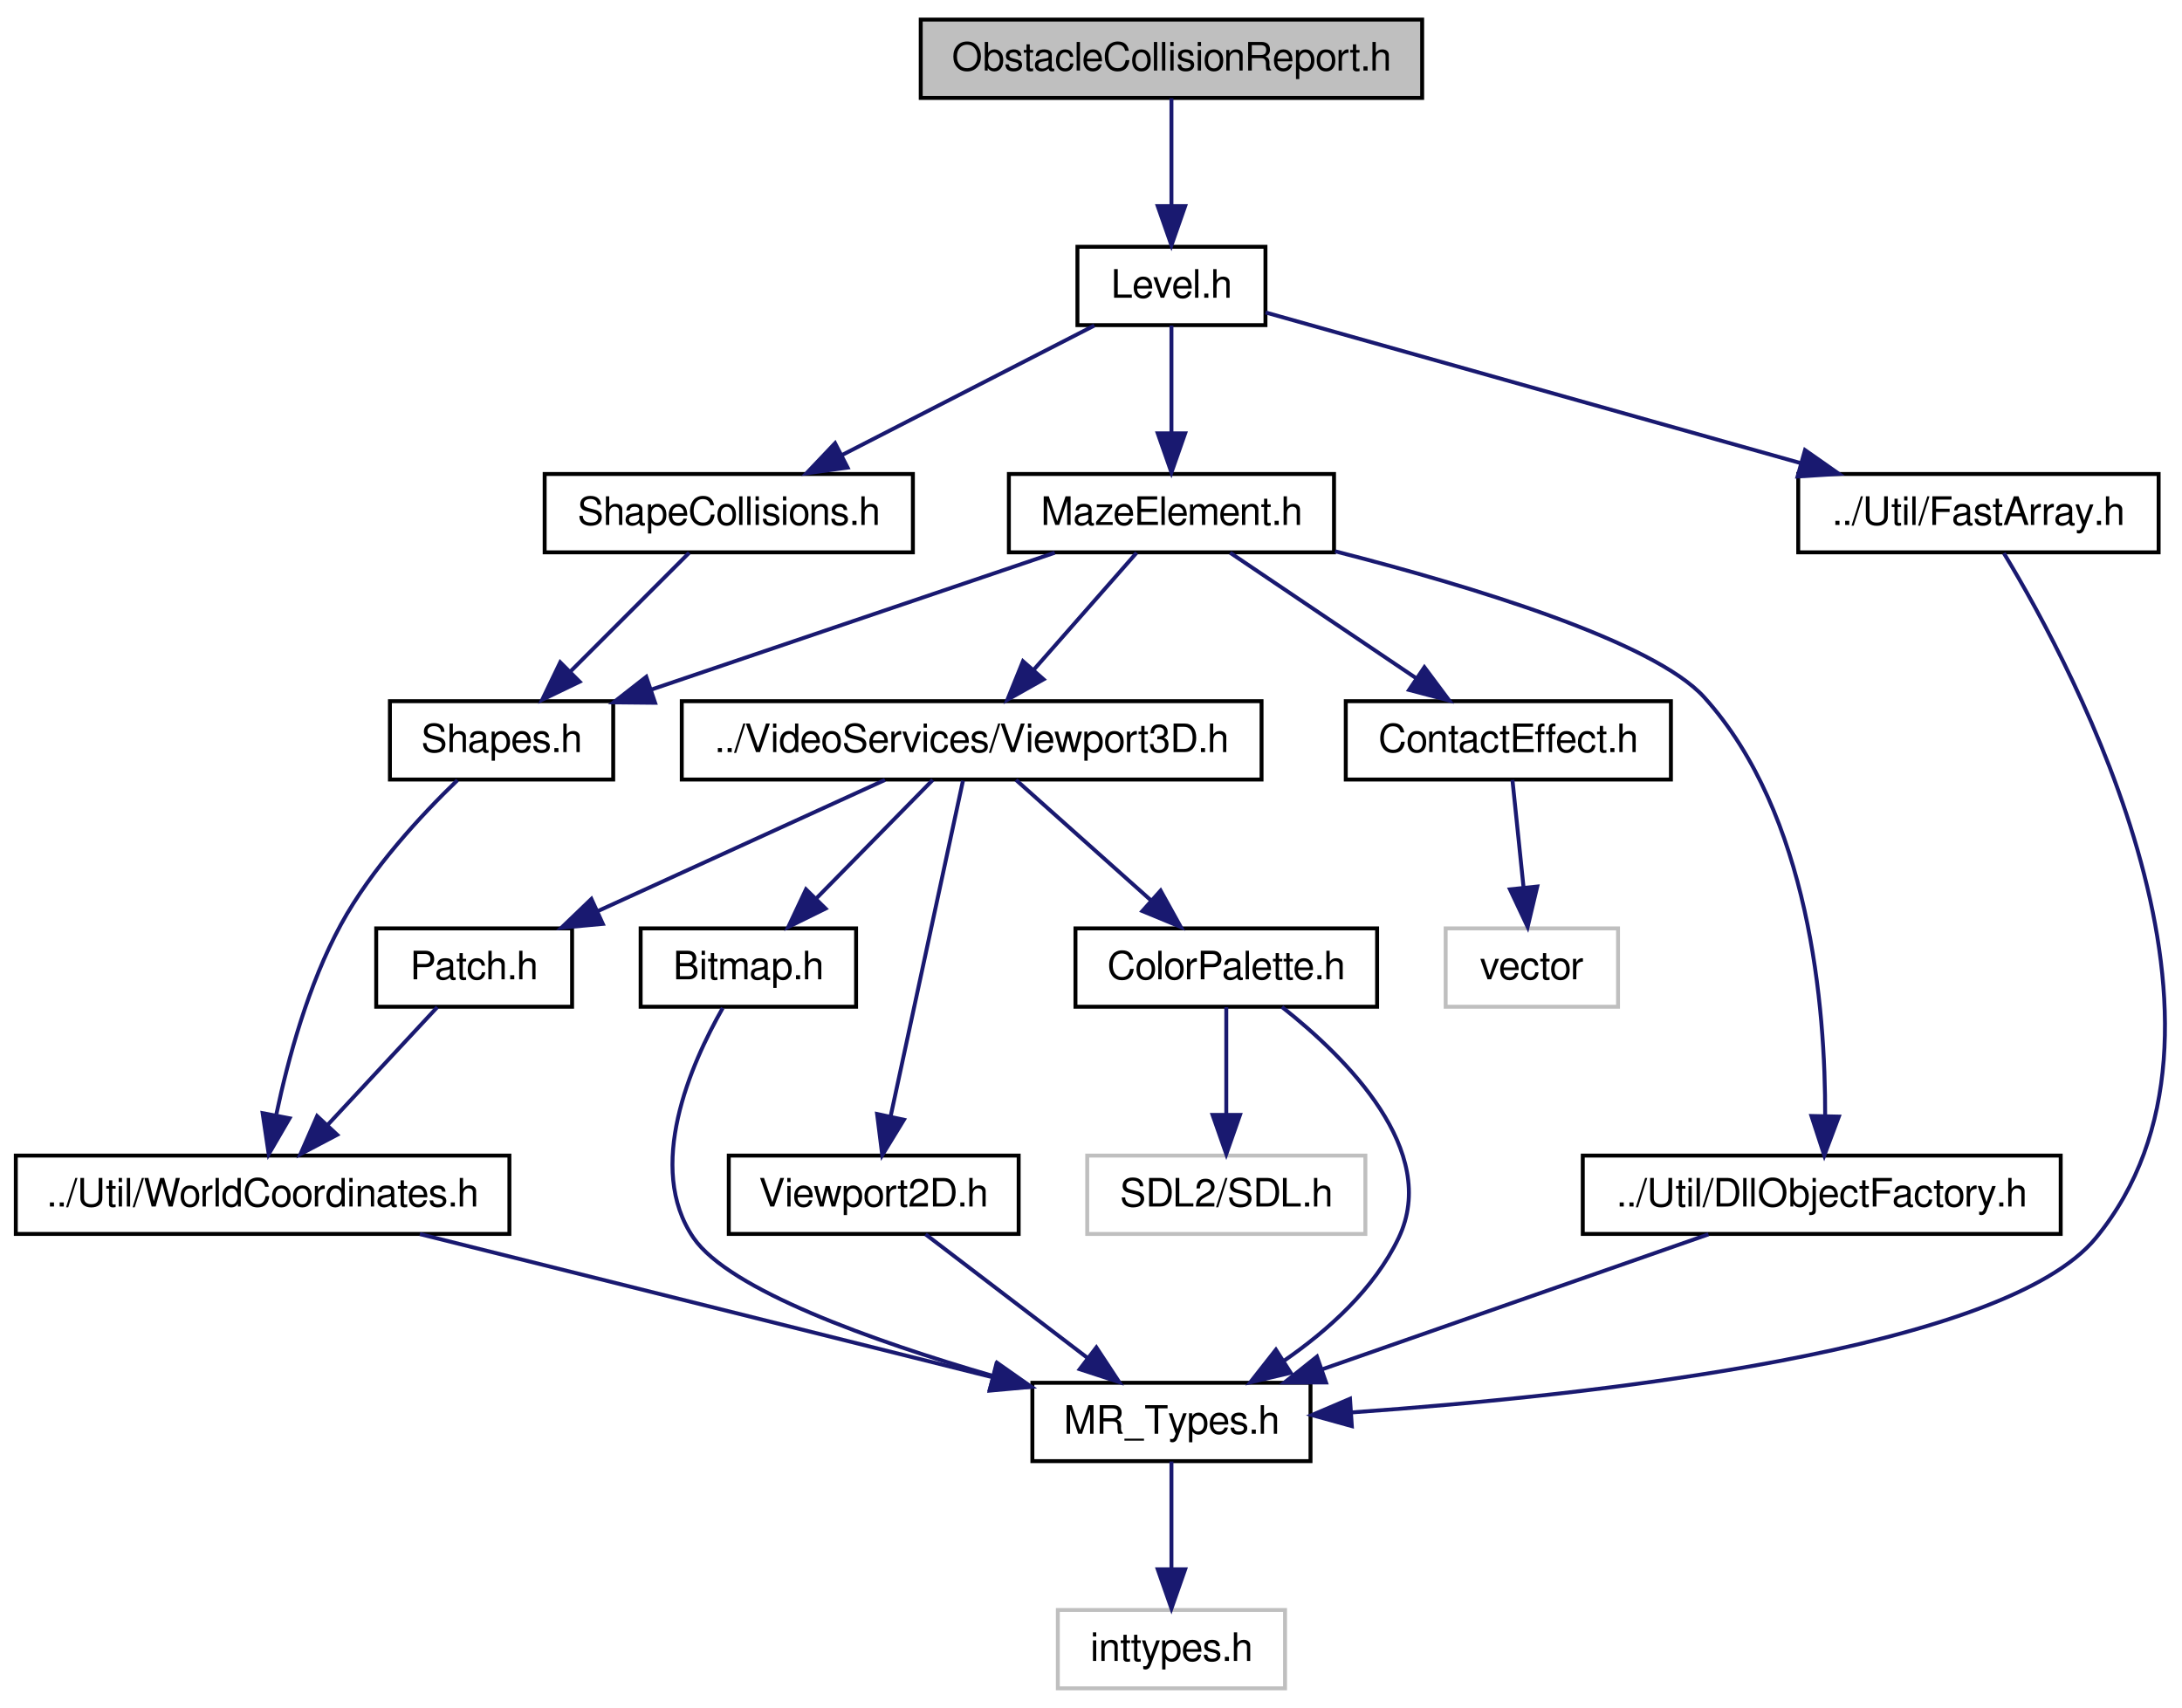
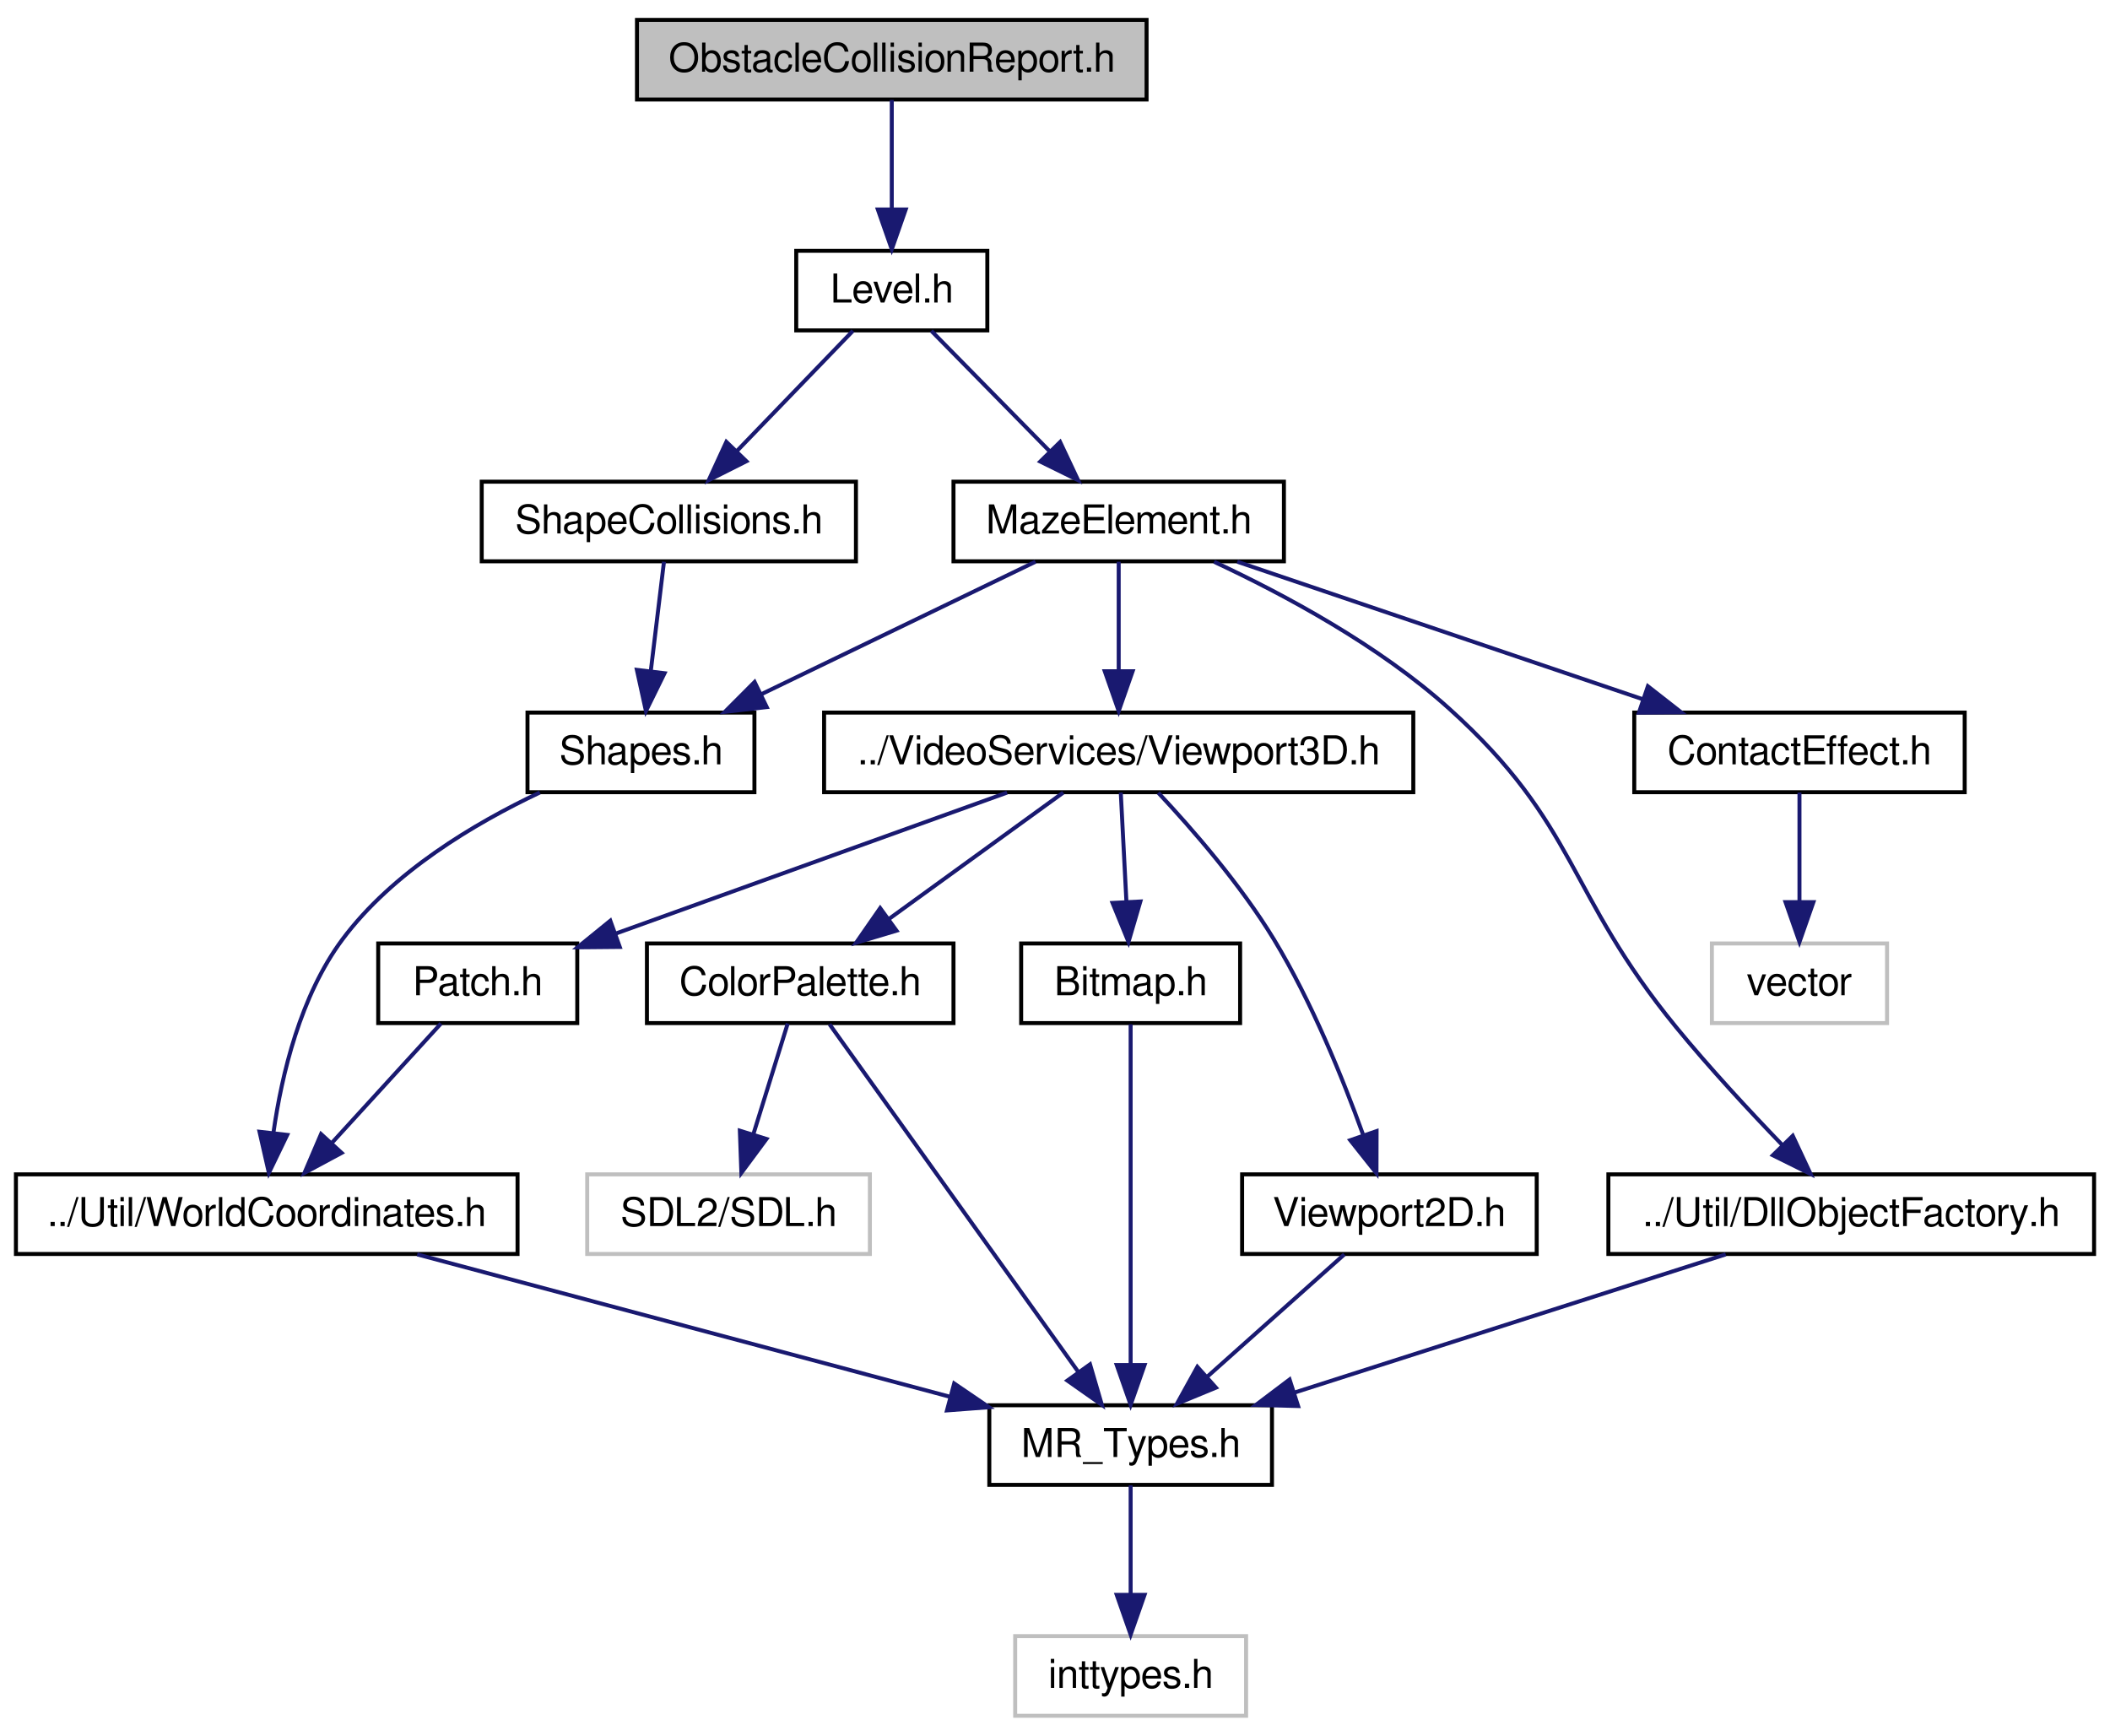
- <svg xmlns="http://www.w3.org/2000/svg" xmlns:xlink="http://www.w3.org/1999/xlink" width="557pt" height="436pt" viewBox="0.00 0.00 556.93 436.00">
+ <svg xmlns="http://www.w3.org/2000/svg" xmlns:xlink="http://www.w3.org/1999/xlink" width="530pt" height="436pt" viewBox="0.00 0.00 530.00 436.00">
  <g id="graph1" class="graph" transform="scale(1 1) rotate(0) translate(4 432)">
    <g id="node1" class="node">
-       <polygon fill="#bfbfbf" stroke="black" points="231,-407 231,-427 359,-427 359,-407 231,-407" />
-       <text text-anchor="middle" x="295" y="-414" font-family="FreeSans" font-size="10.00">ObstacleCollisionReport.h</text>
+       <polygon fill="#bfbfbf" stroke="black" points="156,-407 156,-427 284,-427 284,-407 156,-407" />
+       <text text-anchor="middle" x="220" y="-414" font-family="FreeSans" font-size="10.00">ObstacleCollisionReport.h</text>
    </g>
    <g id="node3" class="node">
      <a xlink:href="_level_8h.html" target="_top" xlink:title="Level.h">
-         <polygon fill="none" stroke="black" points="271,-349 271,-369 319,-369 319,-349 271,-349" />
-         <text text-anchor="middle" x="295" y="-356" font-family="FreeSans" font-size="10.00">Level.h</text>
+         <polygon fill="none" stroke="black" points="196,-349 196,-369 244,-369 244,-349 196,-349" />
+         <text text-anchor="middle" x="220" y="-356" font-family="FreeSans" font-size="10.00">Level.h</text>
      </a>
    </g>
    <g id="edge2" class="edge">
-       <path fill="none" stroke="midnightblue" d="M295,-406.897C295,-399.339 295,-388.748 295,-379.446" />
-       <polygon fill="midnightblue" stroke="midnightblue" points="298.5,-379.378 295,-369.378 291.5,-379.378 298.5,-379.378" />
+       <path fill="none" stroke="midnightblue" d="M220,-406.897C220,-399.339 220,-388.748 220,-379.446" />
+       <polygon fill="midnightblue" stroke="midnightblue" points="223.5,-379.378 220,-369.378 216.5,-379.378 223.5,-379.378" />
    </g>
    <g id="node5" class="node">
      <a xlink:href="_maze_element_8h.html" target="_top" xlink:title="MazeElement.h">
-         <polygon fill="none" stroke="black" points="253.5,-291 253.5,-311 336.5,-311 336.5,-291 253.5,-291" />
-         <text text-anchor="middle" x="295" y="-298" font-family="FreeSans" font-size="10.00">MazeElement.h</text>
+         <polygon fill="none" stroke="black" points="235.5,-291 235.5,-311 318.5,-311 318.5,-291 235.5,-291" />
+         <text text-anchor="middle" x="277" y="-298" font-family="FreeSans" font-size="10.00">MazeElement.h</text>
      </a>
    </g>
    <g id="edge4" class="edge">
-       <path fill="none" stroke="midnightblue" d="M295,-348.897C295,-341.339 295,-330.748 295,-321.446" />
-       <polygon fill="midnightblue" stroke="midnightblue" points="298.5,-321.378 295,-311.378 291.5,-321.378 298.5,-321.378" />
+       <path fill="none" stroke="midnightblue" d="M229.929,-348.897C238.083,-340.6 249.83,-328.646 259.549,-318.757" />
+       <polygon fill="midnightblue" stroke="midnightblue" points="262.288,-320.963 266.801,-311.378 257.296,-316.057 262.288,-320.963" />
    </g>
    <g id="node38" class="node">
      <a xlink:href="_shape_collisions_8h.html" target="_top" xlink:title="ShapeCollisions.h">
-         <polygon fill="none" stroke="black" points="135,-291 135,-311 229,-311 229,-291 135,-291" />
-         <text text-anchor="middle" x="182" y="-298" font-family="FreeSans" font-size="10.00">ShapeCollisions.h</text>
+         <polygon fill="none" stroke="black" points="117,-291 117,-311 211,-311 211,-291 117,-291" />
+         <text text-anchor="middle" x="164" y="-298" font-family="FreeSans" font-size="10.00">ShapeCollisions.h</text>
      </a>
    </g>
    <g id="edge42" class="edge">
-       <path fill="none" stroke="midnightblue" d="M275.317,-348.897C257.521,-339.763 231.095,-326.199 210.902,-315.835" />
-       <polygon fill="midnightblue" stroke="midnightblue" points="212.331,-312.634 201.837,-311.182 209.135,-318.862 212.331,-312.634" />
-     </g>
-     <g id="node41" class="node">
-       <a xlink:href="_fast_array_8h.html" target="_top" xlink:title="../Util/FastArray.h">
-         <polygon fill="none" stroke="black" points="455,-291 455,-311 547,-311 547,-291 455,-291" />
-         <text text-anchor="middle" x="501" y="-298" font-family="FreeSans" font-size="10.00">../Util/FastArray.h</text>
-       </a>
-     </g>
-     <g id="edge46" class="edge">
-       <path fill="none" stroke="midnightblue" d="M319.034,-352.233C352.441,-342.827 413.547,-325.623 455.668,-313.764" />
-       <polygon fill="midnightblue" stroke="midnightblue" points="456.731,-317.1 465.408,-311.021 454.833,-310.362 456.731,-317.1" />
+       <path fill="none" stroke="midnightblue" d="M210.246,-348.897C202.234,-340.6 190.693,-328.646 181.145,-318.757" />
+       <polygon fill="midnightblue" stroke="midnightblue" points="183.484,-316.141 174.02,-311.378 178.448,-321.003 183.484,-316.141" />
    </g>
    <g id="node7" class="node">
      <a xlink:href="_shapes_8h.html" target="_top" xlink:title="Shapes.h">
-         <polygon fill="none" stroke="black" points="95.5,-233 95.5,-253 152.5,-253 152.5,-233 95.5,-233" />
-         <text text-anchor="middle" x="124" y="-240" font-family="FreeSans" font-size="10.00">Shapes.h</text>
+         <polygon fill="none" stroke="black" points="128.5,-233 128.5,-253 185.5,-253 185.5,-233 128.5,-233" />
+         <text text-anchor="middle" x="157" y="-240" font-family="FreeSans" font-size="10.00">Shapes.h</text>
      </a>
    </g>
    <g id="edge6" class="edge">
-       <path fill="none" stroke="midnightblue" d="M265.214,-290.897C236.634,-281.203 193.344,-266.52 162.231,-255.967" />
-       <polygon fill="midnightblue" stroke="midnightblue" points="163.186,-252.595 152.591,-252.698 160.937,-259.224 163.186,-252.595" />
+       <path fill="none" stroke="midnightblue" d="M256.098,-290.897C237.029,-281.68 208.627,-267.953 187.112,-257.554" />
+       <polygon fill="midnightblue" stroke="midnightblue" points="188.592,-254.382 178.066,-253.182 185.546,-260.685 188.592,-254.382" />
    </g>
    <g id="node15" class="node">
      <a xlink:href="_contact_effect_8h.html" target="_top" xlink:title="ContactEffect.h">
-         <polygon fill="none" stroke="black" points="339.5,-233 339.5,-253 422.5,-253 422.5,-233 339.5,-233" />
-         <text text-anchor="middle" x="381" y="-240" font-family="FreeSans" font-size="10.00">ContactEffect.h</text>
+         <polygon fill="none" stroke="black" points="406.5,-233 406.5,-253 489.5,-253 489.5,-233 406.5,-233" />
+         <text text-anchor="middle" x="448" y="-240" font-family="FreeSans" font-size="10.00">ContactEffect.h</text>
      </a>
    </g>
    <g id="edge14" class="edge">
-       <path fill="none" stroke="midnightblue" d="M309.98,-290.897C323.095,-282.052 342.368,-269.054 357.529,-258.829" />
-       <polygon fill="midnightblue" stroke="midnightblue" points="359.569,-261.675 365.903,-253.182 355.655,-255.871 359.569,-261.675" />
+       <path fill="none" stroke="midnightblue" d="M306.786,-290.897C335.02,-281.321 377.612,-266.874 408.636,-256.352" />
+       <polygon fill="midnightblue" stroke="midnightblue" points="409.923,-259.611 418.269,-253.084 407.675,-252.982 409.923,-259.611" />
    </g>
    <g id="node19" class="node">
      <a xlink:href="_dll_object_factory_8h.html" target="_top" xlink:title="../Util/DllObjectFactory.h">
        <polygon fill="none" stroke="black" points="400,-117 400,-137 522,-137 522,-117 400,-117" />
        <text text-anchor="middle" x="461" y="-124" font-family="FreeSans" font-size="10.00">../Util/DllObjectFactory.h</text>
      </a>
    </g>
    <g id="edge18" class="edge">
-       <path fill="none" stroke="midnightblue" d="M336.765,-291.27C371.808,-282.288 418.143,-268.223 431,-254 457.973,-224.162 461.962,-174.628 461.874,-147.068" />
-       <polygon fill="midnightblue" stroke="midnightblue" points="465.373,-146.958 461.655,-137.037 458.375,-147.111 465.373,-146.958" />
+       <path fill="none" stroke="midnightblue" d="M300.956,-290.878C318.572,-282.661 342.409,-269.853 360,-254 392.431,-224.773 389.354,-207.788 417,-174 425.346,-163.8 435.337,-153.026 443.688,-144.37" />
+       <polygon fill="midnightblue" stroke="midnightblue" points="446.314,-146.691 450.802,-137.094 441.309,-141.797 446.314,-146.691" />
    </g>
    <g id="node22" class="node">
      <a xlink:href="_viewport3_d_8h.html" target="_top" xlink:title="../VideoServices/Viewport3D.h">
-         <polygon fill="none" stroke="black" points="170,-233 170,-253 318,-253 318,-233 170,-233" />
-         <text text-anchor="middle" x="244" y="-240" font-family="FreeSans" font-size="10.00">../VideoServices/Viewport3D.h</text>
+         <polygon fill="none" stroke="black" points="203,-233 203,-253 351,-253 351,-233 203,-233" />
+         <text text-anchor="middle" x="277" y="-240" font-family="FreeSans" font-size="10.00">../VideoServices/Viewport3D.h</text>
      </a>
    </g>
    <g id="edge22" class="edge">
-       <path fill="none" stroke="midnightblue" d="M286.116,-290.897C278.893,-282.682 268.518,-270.883 259.873,-261.051" />
-       <polygon fill="midnightblue" stroke="midnightblue" points="262.357,-258.576 253.125,-253.378 257.1,-263.199 262.357,-258.576" />
+       <path fill="none" stroke="midnightblue" d="M277,-290.897C277,-283.339 277,-272.748 277,-263.446" />
+       <polygon fill="midnightblue" stroke="midnightblue" points="280.5,-263.378 277,-253.378 273.5,-263.378 280.5,-263.378" />
    </g>
    <g id="node9" class="node">
      <a xlink:href="_world_coordinates_8h.html" target="_top" xlink:title="../Util/WorldCoordinates.h">
        <polygon fill="none" stroke="black" points="0,-117 0,-137 126,-137 126,-117 0,-117" />
        <text text-anchor="middle" x="63" y="-124" font-family="FreeSans" font-size="10.00">../Util/WorldCoordinates.h</text>
      </a>
    </g>
    <g id="edge8" class="edge">
-       <path fill="none" stroke="midnightblue" d="M112.736,-232.831C103.521,-223.942 90.783,-210.256 83,-196 74.7,-180.797 69.52,-161.783 66.517,-147.567" />
-       <polygon fill="midnightblue" stroke="midnightblue" points="69.879,-146.52 64.557,-137.359 63.005,-147.839 69.879,-146.52" />
+       <path fill="none" stroke="midnightblue" d="M131.597,-232.922C115.165,-225.16 94.57,-212.887 82,-196 71.477,-181.862 66.782,-162.208 64.687,-147.491" />
+       <polygon fill="midnightblue" stroke="midnightblue" points="68.144,-146.914 63.539,-137.372 61.189,-147.703 68.144,-146.914" />
    </g>
    <g id="node11" class="node">
      <a xlink:href="_m_r___types_8h.html" target="_top" xlink:title="MR_Types.h">
-         <polygon fill="none" stroke="black" points="259.5,-59 259.5,-79 330.5,-79 330.5,-59 259.5,-59" />
-         <text text-anchor="middle" x="295" y="-66" font-family="FreeSans" font-size="10.00">MR_Types.h</text>
+         <polygon fill="none" stroke="black" points="244.5,-59 244.5,-79 315.5,-79 315.5,-59 244.5,-59" />
+         <text text-anchor="middle" x="280" y="-66" font-family="FreeSans" font-size="10.00">MR_Types.h</text>
      </a>
    </g>
    <g id="edge10" class="edge">
-       <path fill="none" stroke="midnightblue" d="M103.146,-116.963C143.848,-106.788 206.738,-91.066 249.321,-80.42" />
-       <polygon fill="midnightblue" stroke="midnightblue" points="250.296,-83.784 259.149,-77.963 248.599,-76.993 250.296,-83.784" />
+       <path fill="none" stroke="midnightblue" d="M100.799,-116.897C138.075,-106.934 195.074,-91.699 234.743,-81.096" />
+       <polygon fill="midnightblue" stroke="midnightblue" points="235.676,-84.47 244.433,-78.507 233.868,-77.707 235.676,-84.47" />
    </g>
    <g id="node13" class="node">
-       <polygon fill="none" stroke="#bfbfbf" points="266,-1 266,-21 324,-21 324,-1 266,-1" />
-       <text text-anchor="middle" x="295" y="-8" font-family="FreeSans" font-size="10.00">inttypes.h</text>
+       <polygon fill="none" stroke="#bfbfbf" points="251,-1 251,-21 309,-21 309,-1 251,-1" />
+       <text text-anchor="middle" x="280" y="-8" font-family="FreeSans" font-size="10.00">inttypes.h</text>
    </g>
    <g id="edge12" class="edge">
-       <path fill="none" stroke="midnightblue" d="M295,-58.897C295,-51.339 295,-40.748 295,-31.446" />
-       <polygon fill="midnightblue" stroke="midnightblue" points="298.5,-31.378 295,-21.378 291.5,-31.378 298.5,-31.378" />
+       <path fill="none" stroke="midnightblue" d="M280,-58.897C280,-51.339 280,-40.748 280,-31.446" />
+       <polygon fill="midnightblue" stroke="midnightblue" points="283.5,-31.378 280,-21.378 276.5,-31.378 283.5,-31.378" />
    </g>
    <g id="node17" class="node">
-       <polygon fill="none" stroke="#bfbfbf" points="365,-175 365,-195 409,-195 409,-175 365,-175" />
-       <text text-anchor="middle" x="387" y="-182" font-family="FreeSans" font-size="10.00">vector</text>
+       <polygon fill="none" stroke="#bfbfbf" points="426,-175 426,-195 470,-195 470,-175 426,-175" />
+       <text text-anchor="middle" x="448" y="-182" font-family="FreeSans" font-size="10.00">vector</text>
    </g>
    <g id="edge16" class="edge">
-       <path fill="none" stroke="midnightblue" d="M382.045,-232.897C382.827,-225.339 383.923,-214.748 384.885,-205.446" />
-       <polygon fill="midnightblue" stroke="midnightblue" points="388.379,-205.685 385.926,-195.378 381.416,-204.964 388.379,-205.685" />
+       <path fill="none" stroke="midnightblue" d="M448,-232.897C448,-225.339 448,-214.748 448,-205.446" />
+       <polygon fill="midnightblue" stroke="midnightblue" points="451.5,-205.378 448,-195.378 444.5,-205.378 451.5,-205.378" />
    </g>
    <g id="edge20" class="edge">
-       <path fill="none" stroke="midnightblue" d="M432.085,-116.897C404.795,-107.362 363.687,-92.999 333.605,-82.489" />
-       <polygon fill="midnightblue" stroke="midnightblue" points="334.456,-79.079 323.862,-79.084 332.148,-85.687 334.456,-79.079" />
+       <path fill="none" stroke="midnightblue" d="M429.472,-116.897C399.457,-107.279 354.113,-92.749 321.24,-82.215" />
+       <polygon fill="midnightblue" stroke="midnightblue" points="322.061,-78.803 311.47,-79.084 319.925,-85.469 322.061,-78.803" />
    </g>
    <g id="node24" class="node">
      <a xlink:href="_viewport2_d_8h.html" target="_top" xlink:title="Viewport2D.h">
-         <polygon fill="none" stroke="black" points="182,-117 182,-137 256,-137 256,-117 182,-117" />
-         <text text-anchor="middle" x="219" y="-124" font-family="FreeSans" font-size="10.00">Viewport2D.h</text>
+         <polygon fill="none" stroke="black" points="308,-117 308,-137 382,-137 382,-117 308,-117" />
+         <text text-anchor="middle" x="345" y="-124" font-family="FreeSans" font-size="10.00">Viewport2D.h</text>
      </a>
    </g>
    <g id="edge24" class="edge">
-       <path fill="none" stroke="midnightblue" d="M241.781,-232.706C237.638,-213.482 228.66,-171.825 223.295,-146.929" />
-       <polygon fill="midnightblue" stroke="midnightblue" points="226.706,-146.144 221.178,-137.106 219.863,-147.618 226.706,-146.144" />
+       <path fill="none" stroke="midnightblue" d="M286.941,-232.854C295.46,-223.765 307.641,-209.78 316,-196 325.452,-180.418 333.251,-161.2 338.372,-147.006" />
+       <polygon fill="midnightblue" stroke="midnightblue" points="341.777,-147.87 341.749,-137.275 335.164,-145.575 341.777,-147.87" />
    </g>
    <g id="node27" class="node">
      <a xlink:href="_color_palette_8h.html" target="_top" xlink:title="ColorPalette.h">
-         <polygon fill="none" stroke="black" points="270.5,-175 270.5,-195 347.5,-195 347.5,-175 270.5,-175" />
-         <text text-anchor="middle" x="309" y="-182" font-family="FreeSans" font-size="10.00">ColorPalette.h</text>
+         <polygon fill="none" stroke="black" points="158.5,-175 158.5,-195 235.5,-195 235.5,-175 158.5,-175" />
+         <text text-anchor="middle" x="197" y="-182" font-family="FreeSans" font-size="10.00">ColorPalette.h</text>
      </a>
    </g>
    <g id="edge28" class="edge">
-       <path fill="none" stroke="midnightblue" d="M255.322,-232.897C264.805,-224.435 278.549,-212.172 289.756,-202.172" />
-       <polygon fill="midnightblue" stroke="midnightblue" points="292.239,-204.647 297.37,-195.378 287.578,-199.424 292.239,-204.647" />
+       <path fill="none" stroke="midnightblue" d="M263.065,-232.897C250.979,-224.135 233.271,-211.297 219.23,-201.116" />
+       <polygon fill="midnightblue" stroke="midnightblue" points="221.194,-198.218 211.044,-195.182 217.085,-203.885 221.194,-198.218" />
    </g>
    <g id="node32" class="node">
      <a xlink:href="_bitmap_8h.html" target="_top" xlink:title="Bitmap.h">
-         <polygon fill="none" stroke="black" points="159.5,-175 159.5,-195 214.5,-195 214.5,-175 159.5,-175" />
-         <text text-anchor="middle" x="187" y="-182" font-family="FreeSans" font-size="10.00">Bitmap.h</text>
+         <polygon fill="none" stroke="black" points="252.5,-175 252.5,-195 307.5,-195 307.5,-175 252.5,-175" />
+         <text text-anchor="middle" x="280" y="-182" font-family="FreeSans" font-size="10.00">Bitmap.h</text>
      </a>
    </g>
    <g id="edge34" class="edge">
-       <path fill="none" stroke="midnightblue" d="M234.071,-232.897C225.917,-224.6 214.17,-212.646 204.451,-202.757" />
-       <polygon fill="midnightblue" stroke="midnightblue" points="206.704,-200.057 197.199,-195.378 201.712,-204.963 206.704,-200.057" />
+       <path fill="none" stroke="midnightblue" d="M277.523,-232.897C277.913,-225.339 278.461,-214.748 278.942,-205.446" />
+       <polygon fill="midnightblue" stroke="midnightblue" points="282.442,-205.545 279.463,-195.378 275.451,-205.183 282.442,-205.545" />
    </g>
    <g id="node35" class="node">
      <a xlink:href="_patch_8h.html" target="_top" xlink:title="Patch.h">
-         <polygon fill="none" stroke="black" points="92,-175 92,-195 142,-195 142,-175 92,-175" />
-         <text text-anchor="middle" x="117" y="-182" font-family="FreeSans" font-size="10.00">Patch.h</text>
+         <polygon fill="none" stroke="black" points="91,-175 91,-195 141,-195 141,-175 91,-175" />
+         <text text-anchor="middle" x="116" y="-182" font-family="FreeSans" font-size="10.00">Patch.h</text>
      </a>
    </g>
    <g id="edge38" class="edge">
-       <path fill="none" stroke="midnightblue" d="M221.878,-232.897C201.606,-223.639 171.369,-209.83 148.563,-199.415" />
-       <polygon fill="midnightblue" stroke="midnightblue" points="149.845,-196.152 139.294,-195.182 146.937,-202.52 149.845,-196.152" />
+       <path fill="none" stroke="midnightblue" d="M248.956,-232.897C221.597,-223.041 179.921,-208.027 150.535,-197.441" />
+       <polygon fill="midnightblue" stroke="midnightblue" points="151.673,-194.131 141.079,-194.035 149.301,-200.717 151.673,-194.131" />
    </g>
    <g id="edge26" class="edge">
-       <path fill="none" stroke="midnightblue" d="M232.238,-116.897C243.611,-108.218 260.226,-95.538 273.503,-85.405" />
-       <polygon fill="midnightblue" stroke="midnightblue" points="275.832,-88.031 281.659,-79.182 271.586,-82.466 275.832,-88.031" />
+       <path fill="none" stroke="midnightblue" d="M333.678,-116.897C324.195,-108.435 310.451,-96.171 299.244,-86.172" />
+       <polygon fill="midnightblue" stroke="midnightblue" points="301.422,-83.424 291.63,-79.378 296.761,-88.647 301.422,-83.424" />
    </g>
    <g id="edge32" class="edge">
-       <path fill="none" stroke="midnightblue" d="M323.212,-174.94C339.765,-161.897 363.578,-138.186 353,-116 346.777,-102.948 334.963,-92.346 323.613,-84.538" />
-       <polygon fill="midnightblue" stroke="midnightblue" points="325.436,-81.549 315.124,-79.116 321.668,-87.448 325.436,-81.549" />
+       <path fill="none" stroke="midnightblue" d="M204.366,-174.706C218.429,-155.051 249.272,-111.945 266.92,-87.281" />
+       <polygon fill="midnightblue" stroke="midnightblue" points="269.797,-89.275 272.769,-79.106 264.104,-85.201 269.797,-89.275" />
    </g>
    <g id="node29" class="node">
-       <polygon fill="none" stroke="#bfbfbf" points="273.5,-117 273.5,-137 344.5,-137 344.5,-117 273.5,-117" />
-       <text text-anchor="middle" x="309" y="-124" font-family="FreeSans" font-size="10.00">SDL2/SDL.h</text>
+       <polygon fill="none" stroke="#bfbfbf" points="143.5,-117 143.5,-137 214.5,-137 214.5,-117 143.5,-117" />
+       <text text-anchor="middle" x="179" y="-124" font-family="FreeSans" font-size="10.00">SDL2/SDL.h</text>
    </g>
    <g id="edge30" class="edge">
-       <path fill="none" stroke="midnightblue" d="M309,-174.897C309,-167.339 309,-156.748 309,-147.446" />
-       <polygon fill="midnightblue" stroke="midnightblue" points="312.5,-147.378 309,-137.378 305.5,-147.378 312.5,-147.378" />
+       <path fill="none" stroke="midnightblue" d="M193.865,-174.897C191.494,-167.257 188.16,-156.517 185.251,-147.143" />
+       <polygon fill="midnightblue" stroke="midnightblue" points="188.527,-145.891 182.221,-137.378 181.842,-147.966 188.527,-145.891" />
    </g>
    <g id="edge36" class="edge">
-       <path fill="none" stroke="midnightblue" d="M180.464,-174.683C172.265,-160.29 160.687,-133.938 173,-116 182.128,-102.702 218.721,-89.684 249.471,-80.733" />
-       <polygon fill="midnightblue" stroke="midnightblue" points="250.54,-84.068 259.207,-77.975 248.632,-77.333 250.54,-84.068" />
+       <path fill="none" stroke="midnightblue" d="M280,-174.706C280,-155.568 280,-114.198 280,-89.265" />
+       <polygon fill="midnightblue" stroke="midnightblue" points="283.5,-89.106 280,-79.106 276.5,-89.106 283.5,-89.106" />
    </g>
    <g id="edge40" class="edge">
-       <path fill="none" stroke="midnightblue" d="M107.594,-174.897C99.869,-166.6 88.74,-154.646 79.532,-144.757" />
-       <polygon fill="midnightblue" stroke="midnightblue" points="82.038,-142.312 72.662,-137.378 76.915,-147.082 82.038,-142.312" />
+       <path fill="none" stroke="midnightblue" d="M106.768,-174.897C99.261,-166.682 88.479,-154.883 79.495,-145.051" />
+       <polygon fill="midnightblue" stroke="midnightblue" points="81.812,-142.399 72.483,-137.378 76.645,-147.121 81.812,-142.399" />
    </g>
    <g id="edge44" class="edge">
-       <path fill="none" stroke="midnightblue" d="M171.897,-290.897C163.517,-282.517 151.409,-270.409 141.464,-260.464" />
-       <polygon fill="midnightblue" stroke="midnightblue" points="143.924,-257.974 134.378,-253.378 138.974,-262.924 143.924,-257.974" />
-     </g>
-     <g id="edge48" class="edge">
-       <path fill="none" stroke="midnightblue" d="M507.492,-290.781C525.93,-260.337 574.548,-169.076 531,-116 507.453,-87.301 402.863,-75.798 341.101,-71.446" />
-       <polygon fill="midnightblue" stroke="midnightblue" points="341.047,-67.935 330.836,-70.761 340.58,-74.919 341.047,-67.935" />
+       <path fill="none" stroke="midnightblue" d="M162.781,-290.897C161.869,-283.339 160.59,-272.748 159.468,-263.446" />
+       <polygon fill="midnightblue" stroke="midnightblue" points="162.926,-262.886 158.252,-253.378 155.976,-263.725 162.926,-262.886" />
    </g>
  </g>
</svg>
